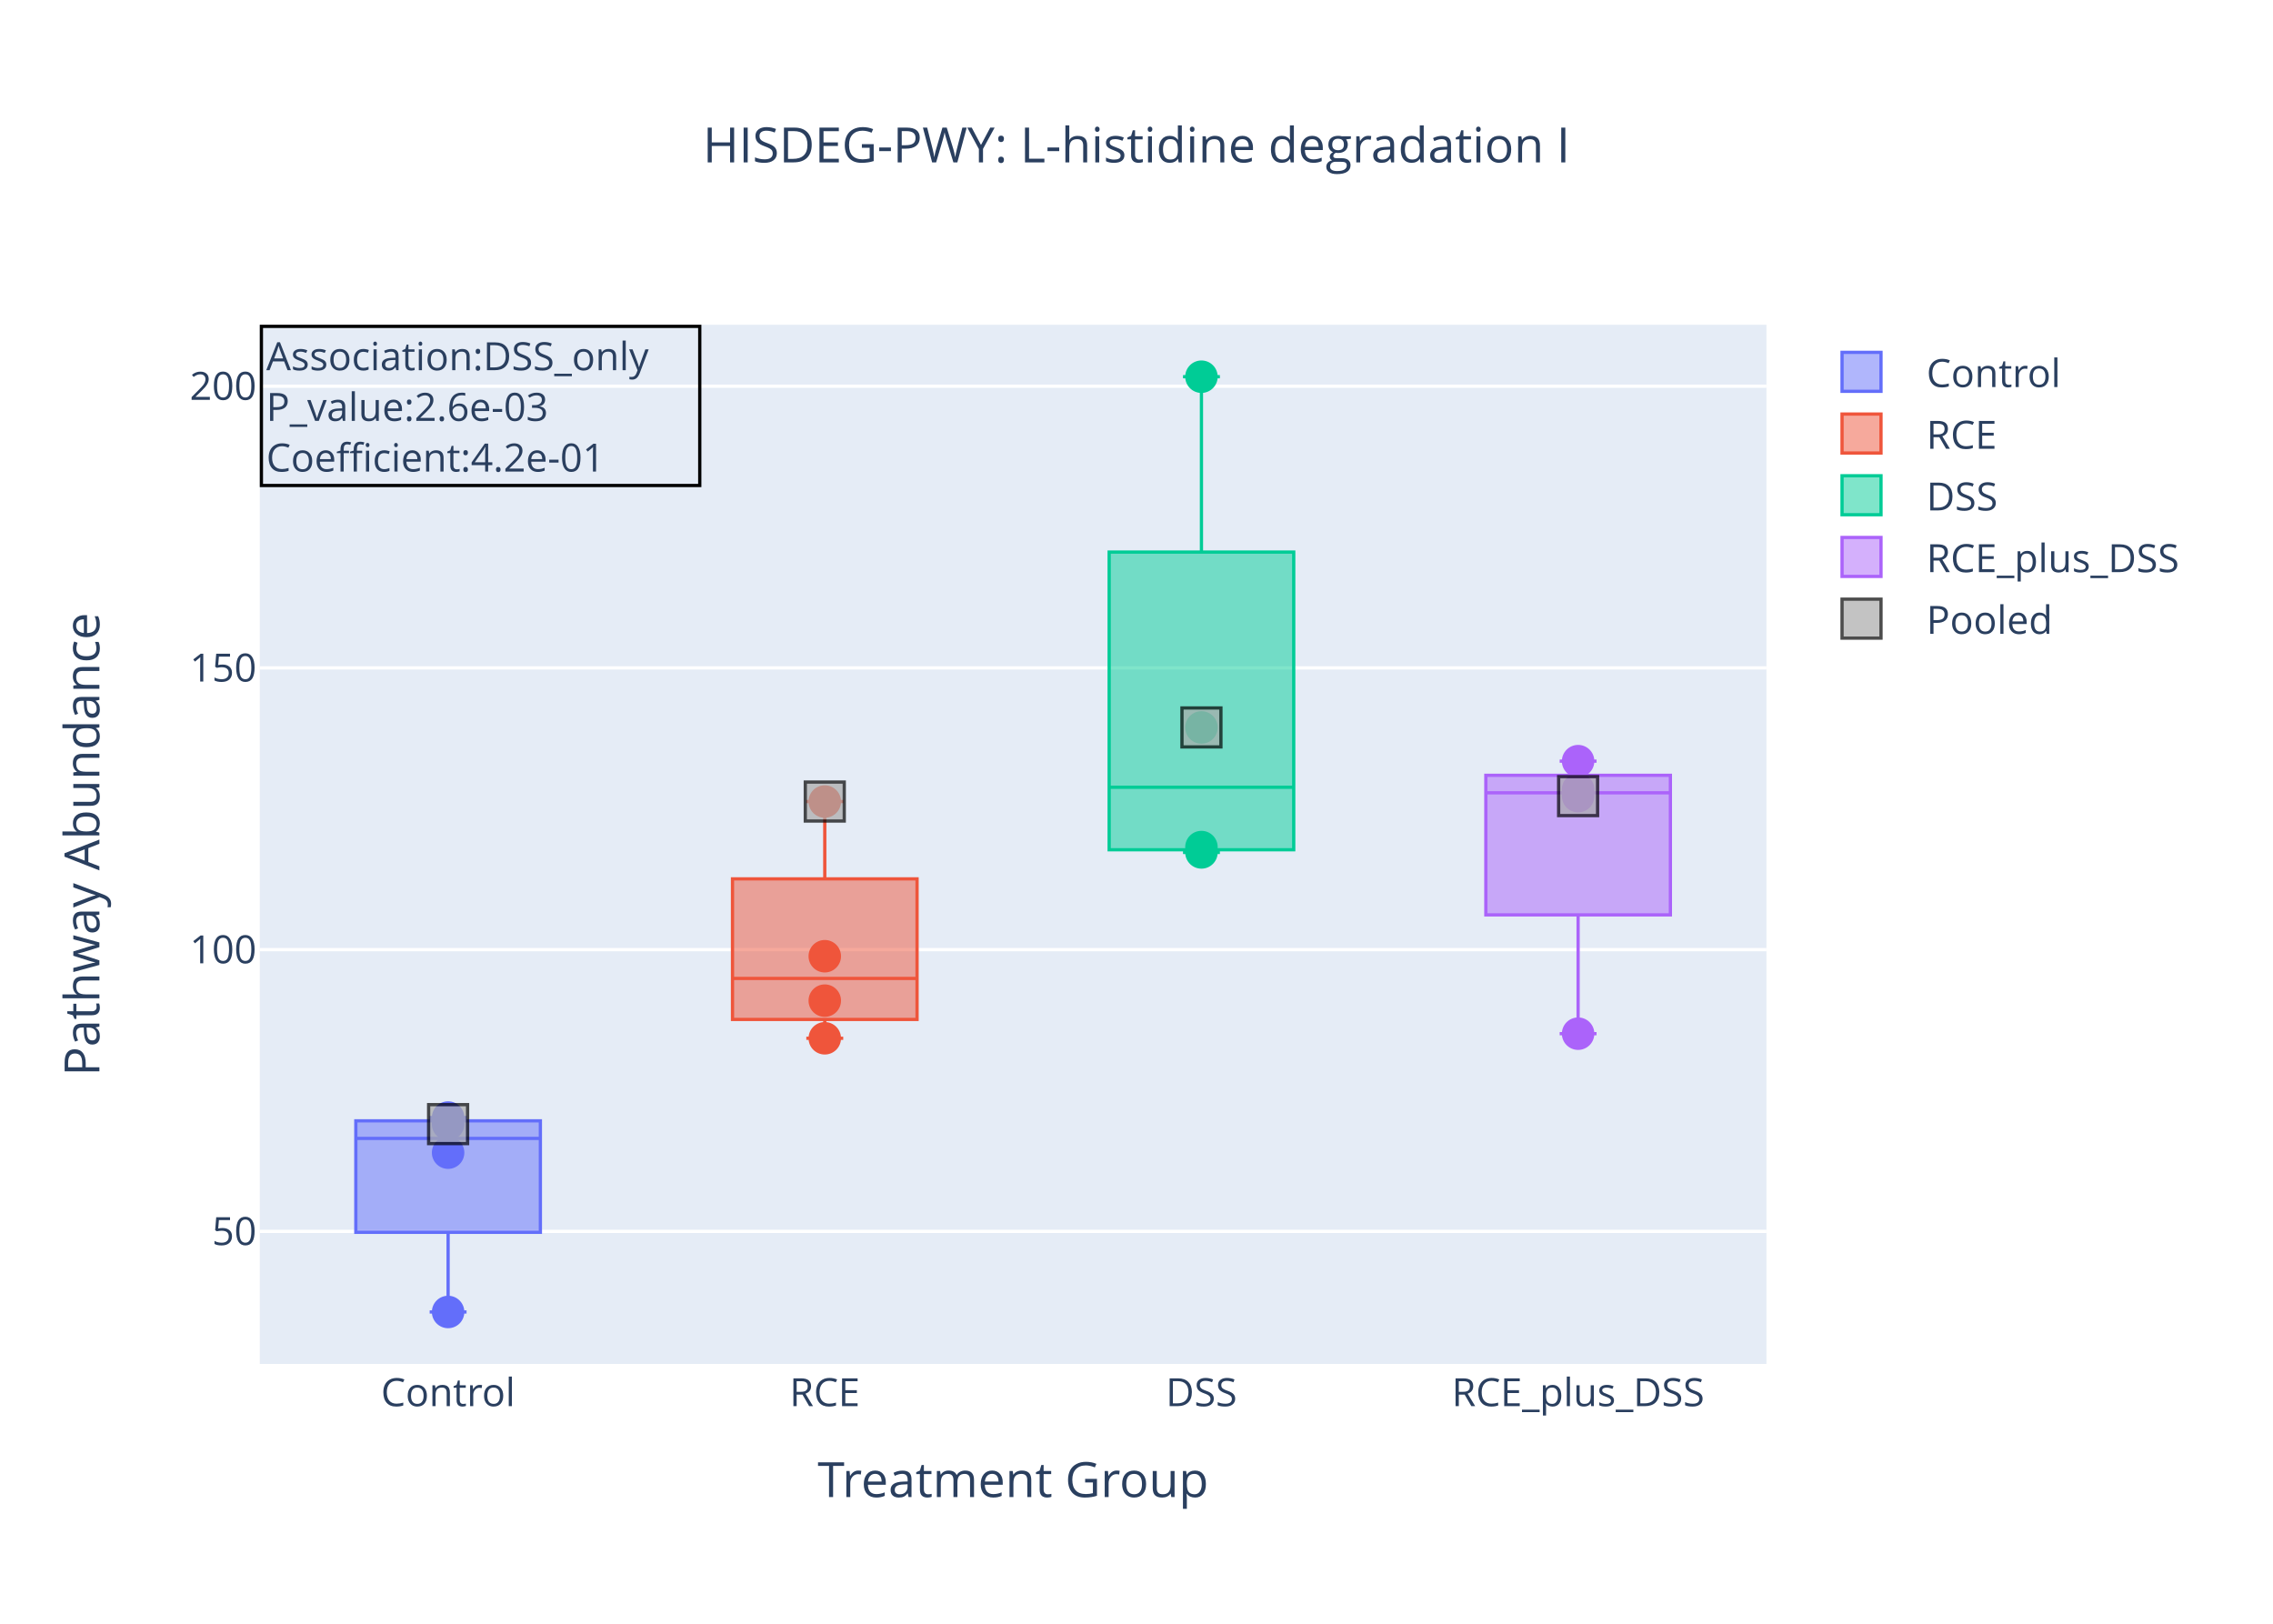
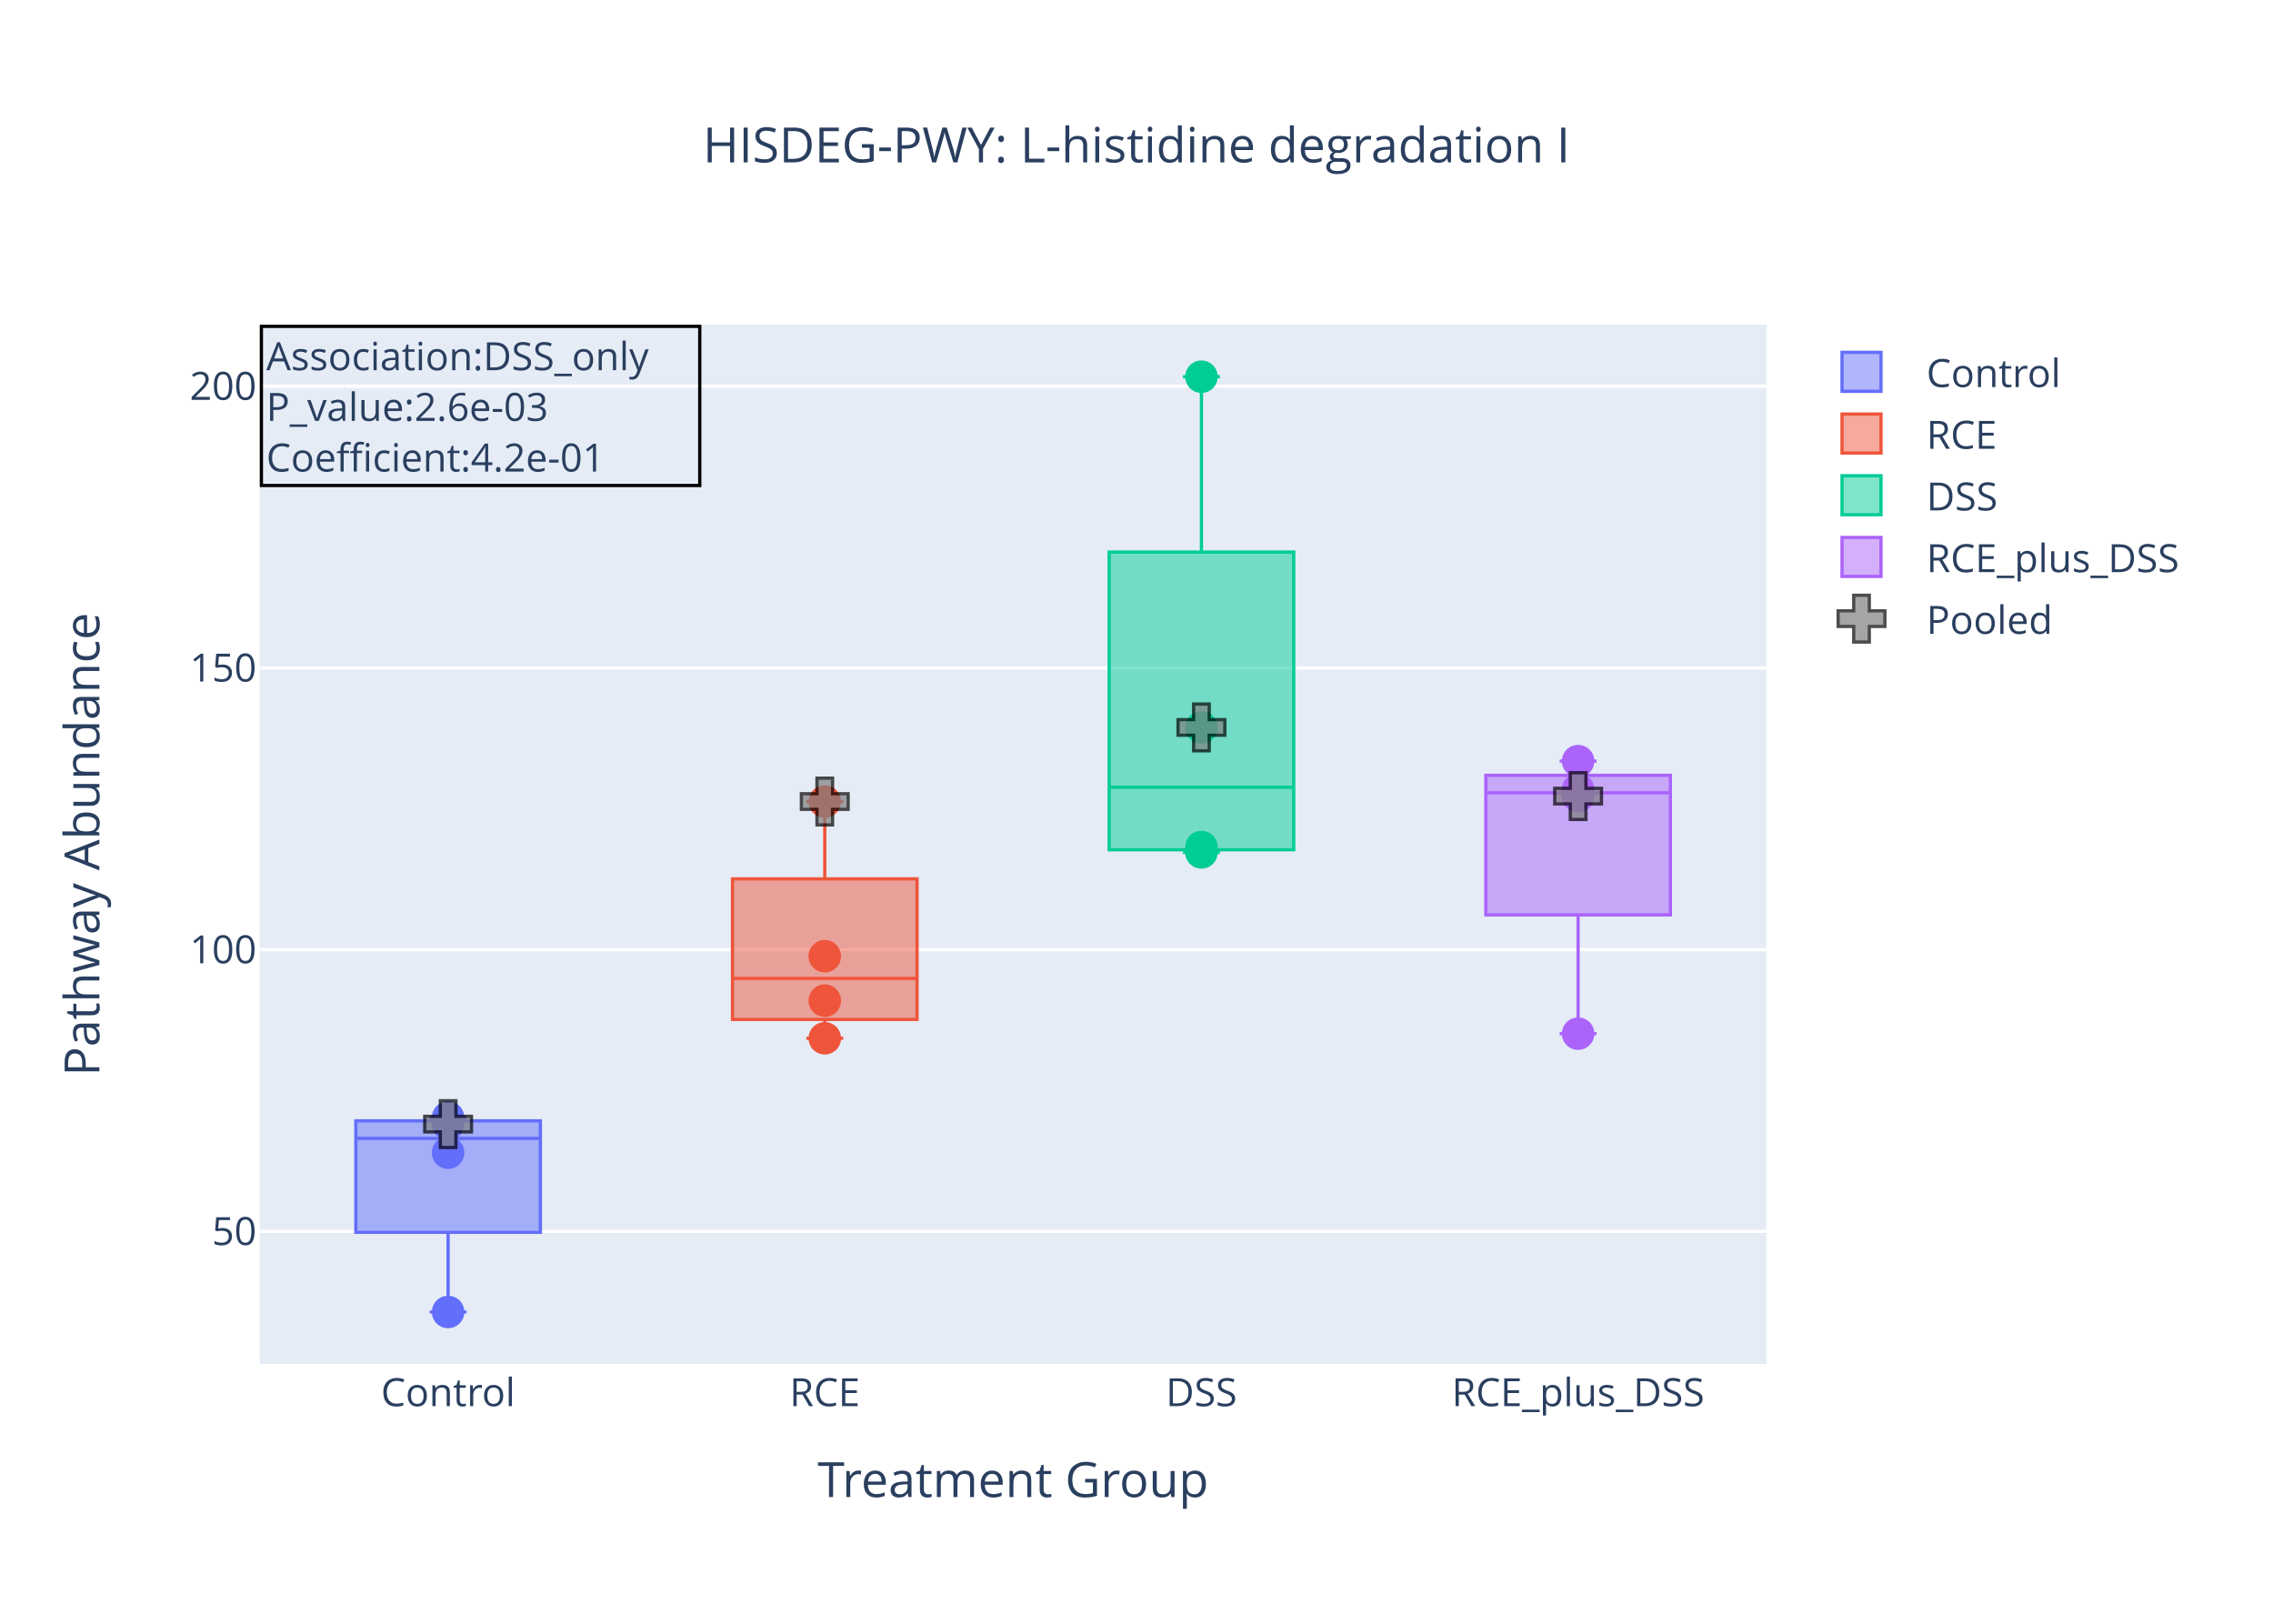
- <svg xmlns="http://www.w3.org/2000/svg" class="main-svg" width="700" height="500" style="" viewBox="0 0 700 500">
+ <svg xmlns="http://www.w3.org/2000/svg" class="main-svg" width="700" height="500" viewBox="0 0 700 500" style="">
  <rect x="0" y="0" width="700" height="500" style="fill: rgb(255, 255, 255); fill-opacity: 1;" />
-   <defs id="defs-478225">
+   <defs id="defs-dd7ada">
    <g class="clips">
-       <clipPath id="clip478225xyplot" class="plotclip">
+       <clipPath id="clipdd7adaxyplot" class="plotclip">
        <rect width="464" height="320" />
      </clipPath>
-       <clipPath class="axesclip" id="clip478225x">
+       <clipPath class="axesclip" id="clipdd7adax">
        <rect x="80" y="0" width="464" height="500" />
      </clipPath>
-       <clipPath class="axesclip" id="clip478225y">
+       <clipPath class="axesclip" id="clipdd7aday">
        <rect x="0" y="100" width="700" height="320" />
      </clipPath>
-       <clipPath class="axesclip" id="clip478225xy">
+       <clipPath class="axesclip" id="clipdd7adaxy">
        <rect x="80" y="100" width="464" height="320" />
      </clipPath>
    </g>
    <g class="gradients" />
    <g class="patterns" />
  </defs>
  <g class="bglayer">
    <rect class="bg" x="80" y="100" width="464" height="320" style="fill: rgb(229, 236, 246); fill-opacity: 1; stroke-width: 0;" />
  </g>
  <g class="layer-below">
    <g class="imagelayer" />
    <g class="shapelayer" />
  </g>
  <g class="cartesianlayer">
    <g class="subplot xy">
      <g class="layer-subplot">
        <g class="shapelayer" />
        <g class="imagelayer" />
      </g>
      <g class="minor-gridlayer">
        <g class="x" />
        <g class="y" />
      </g>
      <g class="gridlayer">
        <g class="x" />
        <g class="y">
          <path class="ygrid crisp" transform="translate(0,379.18)" d="M80,0h464" style="stroke: rgb(255, 255, 255); stroke-opacity: 1; stroke-width: 1px;" />
          <path class="ygrid crisp" transform="translate(0,292.42)" d="M80,0h464" style="stroke: rgb(255, 255, 255); stroke-opacity: 1; stroke-width: 1px;" />
          <path class="ygrid crisp" transform="translate(0,205.67)" d="M80,0h464" style="stroke: rgb(255, 255, 255); stroke-opacity: 1; stroke-width: 1px;" />
          <path class="ygrid crisp" transform="translate(0,118.92)" d="M80,0h464" style="stroke: rgb(255, 255, 255); stroke-opacity: 1; stroke-width: 1px;" />
        </g>
      </g>
      <g class="zerolinelayer" />
      <path class="xlines-below" />
      <path class="ylines-below" />
      <g class="overlines-below" />
      <g class="xaxislayer-below" />
      <g class="yaxislayer-below" />
      <g class="overaxes-below" />
-       <g class="plot" transform="translate(80,100)" clip-path="url(#clip478225xyplot)">
+       <g class="plot" transform="translate(80,100)" clip-path="url(#clipdd7adaxyplot)">
        <g class="boxlayer mlayer">
          <g class="trace boxes" style="opacity: 1;">
            <path class="box" d="M29.58,250.55H86.42M29.58,279.47H86.42V245.14H29.58ZM58,279.47V304M58,245.14V244.13M52.32,304H63.68M52.32,244.13H63.68" style="vector-effect: non-scaling-stroke; stroke-width: 1px; stroke: rgb(99, 110, 250); stroke-opacity: 1; fill: rgb(99, 110, 250); fill-opacity: 0.5;" />
            <g class="points">
              <path class="point" transform="translate(58,304)" d="M5,0A5,5 0 1,1 0,-5A5,5 0 0,1 5,0Z" style="opacity: 1; stroke-width: 0px; fill: rgb(99, 110, 250); fill-opacity: 1;" />
              <path class="point" transform="translate(58,254.94)" d="M5,0A5,5 0 1,1 0,-5A5,5 0 0,1 5,0Z" style="opacity: 1; stroke-width: 0px; fill: rgb(99, 110, 250); fill-opacity: 1;" />
              <path class="point" transform="translate(58,246.15)" d="M5,0A5,5 0 1,1 0,-5A5,5 0 0,1 5,0Z" style="opacity: 1; stroke-width: 0px; fill: rgb(99, 110, 250); fill-opacity: 1;" />
              <path class="point" transform="translate(58,244.13)" d="M5,0A5,5 0 1,1 0,-5A5,5 0 0,1 5,0Z" style="opacity: 1; stroke-width: 0px; fill: rgb(99, 110, 250); fill-opacity: 1;" />
            </g>
          </g>
          <g class="trace boxes" style="opacity: 1;">
            <path class="box" d="M145.58,201.29H202.42M145.58,213.92H202.42V170.63H145.58ZM174,213.92V219.72M174,170.63V146.82M168.32,219.72H179.68M168.32,146.82H179.68" style="vector-effect: non-scaling-stroke; stroke-width: 1px; stroke: rgb(239, 85, 59); stroke-opacity: 1; fill: rgb(239, 85, 59); fill-opacity: 0.5;" />
            <g class="points">
              <path class="point" transform="translate(174,219.72)" d="M5,0A5,5 0 1,1 0,-5A5,5 0 0,1 5,0Z" style="opacity: 1; stroke-width: 0px; fill: rgb(239, 85, 59); fill-opacity: 1;" />
              <path class="point" transform="translate(174,208.13)" d="M5,0A5,5 0 1,1 0,-5A5,5 0 0,1 5,0Z" style="opacity: 1; stroke-width: 0px; fill: rgb(239, 85, 59); fill-opacity: 1;" />
              <path class="point" transform="translate(174,194.45)" d="M5,0A5,5 0 1,1 0,-5A5,5 0 0,1 5,0Z" style="opacity: 1; stroke-width: 0px; fill: rgb(239, 85, 59); fill-opacity: 1;" />
              <path class="point" transform="translate(174,146.82)" d="M5,0A5,5 0 1,1 0,-5A5,5 0 0,1 5,0Z" style="opacity: 1; stroke-width: 0px; fill: rgb(239, 85, 59); fill-opacity: 1;" />
            </g>
          </g>
          <g class="trace boxes" style="opacity: 1;">
            <path class="box" d="M261.58,142.42H318.42M261.58,161.67H318.42V70H261.58ZM290,161.67V162.49M290,70V16M284.32,162.49H295.68M284.32,16H295.68" style="vector-effect: non-scaling-stroke; stroke-width: 1px; stroke: rgb(0, 204, 150); stroke-opacity: 1; fill: rgb(0, 204, 150); fill-opacity: 0.5;" />
            <g class="points">
              <path class="point" transform="translate(290,162.49)" d="M5,0A5,5 0 1,1 0,-5A5,5 0 0,1 5,0Z" style="opacity: 1; stroke-width: 0px; fill: rgb(0, 204, 150); fill-opacity: 1;" />
              <path class="point" transform="translate(290,160.84)" d="M5,0A5,5 0 1,1 0,-5A5,5 0 0,1 5,0Z" style="opacity: 1; stroke-width: 0px; fill: rgb(0, 204, 150); fill-opacity: 1;" />
              <path class="point" transform="translate(290,124)" d="M5,0A5,5 0 1,1 0,-5A5,5 0 0,1 5,0Z" style="opacity: 1; stroke-width: 0px; fill: rgb(0, 204, 150); fill-opacity: 1;" />
              <path class="point" transform="translate(290,16)" d="M5,0A5,5 0 1,1 0,-5A5,5 0 0,1 5,0Z" style="opacity: 1; stroke-width: 0px; fill: rgb(0, 204, 150); fill-opacity: 1;" />
            </g>
          </g>
          <g class="trace boxes" style="opacity: 1;">
            <path class="box" d="M377.58,144.13H434.42M377.58,181.72H434.42V138.74H377.58ZM406,181.72V218.3M406,138.74V134.38M400.32,218.3H411.68M400.32,134.38H411.68" style="vector-effect: non-scaling-stroke; stroke-width: 1px; stroke: rgb(171, 99, 250); stroke-opacity: 1; fill: rgb(171, 99, 250); fill-opacity: 0.5;" />
            <g class="points">
              <path class="point" transform="translate(406,218.3)" d="M5,0A5,5 0 1,1 0,-5A5,5 0 0,1 5,0Z" style="opacity: 1; stroke-width: 0px; fill: rgb(171, 99, 250); fill-opacity: 1;" />
              <path class="point" transform="translate(406,145.15)" d="M5,0A5,5 0 1,1 0,-5A5,5 0 0,1 5,0Z" style="opacity: 1; stroke-width: 0px; fill: rgb(171, 99, 250); fill-opacity: 1;" />
              <path class="point" transform="translate(406,143.11)" d="M5,0A5,5 0 1,1 0,-5A5,5 0 0,1 5,0Z" style="opacity: 1; stroke-width: 0px; fill: rgb(171, 99, 250); fill-opacity: 1;" />
              <path class="point" transform="translate(406,134.38)" d="M5,0A5,5 0 1,1 0,-5A5,5 0 0,1 5,0Z" style="opacity: 1; stroke-width: 0px; fill: rgb(171, 99, 250); fill-opacity: 1;" />
            </g>
          </g>
        </g>
        <g class="scatterlayer mlayer">
-           <g class="trace scatter traceb35cf3" style="stroke-miterlimit: 2; opacity: 1;">
+           <g class="trace scatter trace6e2370" style="stroke-miterlimit: 2; opacity: 1;">
            <g class="fills" />
            <g class="errorbars" />
            <g class="lines" />
            <g class="points">
-               <path class="point" transform="translate(58,246.15)" d="M6,6H-6V-6H6Z" style="opacity: 0.7; stroke-width: 1px; fill: rgb(169, 169, 169); fill-opacity: 1; stroke: rgb(0, 0, 0); stroke-opacity: 1;" />
-               <path class="point" transform="translate(290,124)" d="M6,6H-6V-6H6Z" style="opacity: 0.7; stroke-width: 1px; fill: rgb(169, 169, 169); fill-opacity: 1; stroke: rgb(0, 0, 0); stroke-opacity: 1;" />
-               <path class="point" transform="translate(174,146.82)" d="M6,6H-6V-6H6Z" style="opacity: 0.7; stroke-width: 1px; fill: rgb(169, 169, 169); fill-opacity: 1; stroke: rgb(0, 0, 0); stroke-opacity: 1;" />
-               <path class="point" transform="translate(406,145.15)" d="M6,6H-6V-6H6Z" style="opacity: 0.7; stroke-width: 1px; fill: rgb(169, 169, 169); fill-opacity: 1; stroke: rgb(0, 0, 0); stroke-opacity: 1;" />
+               <path class="point" transform="translate(58,246.15)" d="M7.2,2.4H2.4V7.2H-2.4V2.4H-7.2V-2.4H-2.4V-7.2H2.4V-2.4H7.2Z" style="opacity: 0.7; stroke-width: 1px; fill: rgb(127, 127, 127); fill-opacity: 1; stroke: rgb(0, 0, 0); stroke-opacity: 1;" />
+               <path class="point" transform="translate(290,124)" d="M7.2,2.4H2.4V7.2H-2.4V2.4H-7.2V-2.4H-2.4V-7.2H2.4V-2.4H7.2Z" style="opacity: 0.7; stroke-width: 1px; fill: rgb(127, 127, 127); fill-opacity: 1; stroke: rgb(0, 0, 0); stroke-opacity: 1;" />
+               <path class="point" transform="translate(174,146.82)" d="M7.2,2.4H2.4V7.2H-2.4V2.4H-7.2V-2.4H-2.4V-7.2H2.4V-2.4H7.2Z" style="opacity: 0.7; stroke-width: 1px; fill: rgb(127, 127, 127); fill-opacity: 1; stroke: rgb(0, 0, 0); stroke-opacity: 1;" />
+               <path class="point" transform="translate(406,145.15)" d="M7.2,2.4H2.4V7.2H-2.4V2.4H-7.2V-2.4H-2.4V-7.2H2.4V-2.4H7.2Z" style="opacity: 0.7; stroke-width: 1px; fill: rgb(127, 127, 127); fill-opacity: 1; stroke: rgb(0, 0, 0); stroke-opacity: 1;" />
            </g>
            <g class="text" />
          </g>
        </g>
      </g>
      <g class="overplot" />
      <path class="xlines-above crisp" d="M0,0" style="fill: none;" />
      <path class="ylines-above crisp" d="M0,0" style="fill: none;" />
      <g class="overlines-above" />
      <g class="xaxislayer-above">
        <g class="xtick">
          <text text-anchor="middle" x="0" y="433" transform="translate(138,0)" style="font-family: 'Open Sans', verdana, arial, sans-serif; font-size: 12px; fill: rgb(42, 63, 95); fill-opacity: 1; white-space: pre; opacity: 1;">Control</text>
        </g>
        <g class="xtick">
          <text text-anchor="middle" x="0" y="433" transform="translate(254,0)" style="font-family: 'Open Sans', verdana, arial, sans-serif; font-size: 12px; fill: rgb(42, 63, 95); fill-opacity: 1; white-space: pre; opacity: 1;">RCE</text>
        </g>
        <g class="xtick">
          <text text-anchor="middle" x="0" y="433" transform="translate(370,0)" style="font-family: 'Open Sans', verdana, arial, sans-serif; font-size: 12px; fill: rgb(42, 63, 95); fill-opacity: 1; white-space: pre; opacity: 1;">DSS</text>
        </g>
        <g class="xtick">
          <text text-anchor="middle" x="0" y="433" transform="translate(486,0)" style="font-family: 'Open Sans', verdana, arial, sans-serif; font-size: 12px; fill: rgb(42, 63, 95); fill-opacity: 1; white-space: pre; opacity: 1;">RCE_plus_DSS</text>
        </g>
      </g>
      <g class="yaxislayer-above">
        <g class="ytick">
          <text text-anchor="end" x="79" y="4.2" transform="translate(0,379.18)" style="font-family: 'Open Sans', verdana, arial, sans-serif; font-size: 12px; fill: rgb(42, 63, 95); fill-opacity: 1; white-space: pre; opacity: 1;">50</text>
        </g>
        <g class="ytick">
          <text text-anchor="end" x="79" y="4.2" style="font-family: 'Open Sans', verdana, arial, sans-serif; font-size: 12px; fill: rgb(42, 63, 95); fill-opacity: 1; white-space: pre; opacity: 1;" transform="translate(0,292.42)">100</text>
        </g>
        <g class="ytick">
          <text text-anchor="end" x="79" y="4.2" style="font-family: 'Open Sans', verdana, arial, sans-serif; font-size: 12px; fill: rgb(42, 63, 95); fill-opacity: 1; white-space: pre; opacity: 1;" transform="translate(0,205.67)">150</text>
        </g>
        <g class="ytick">
          <text text-anchor="end" x="79" y="4.2" style="font-family: 'Open Sans', verdana, arial, sans-serif; font-size: 12px; fill: rgb(42, 63, 95); fill-opacity: 1; white-space: pre; opacity: 1;" transform="translate(0,118.92)">200</text>
        </g>
      </g>
      <g class="overaxes-above" />
    </g>
  </g>
  <g class="polarlayer" />
  <g class="smithlayer" />
  <g class="ternarylayer" />
  <g class="geolayer" />
  <g class="funnelarealayer" />
  <g class="pielayer" />
  <g class="iciclelayer" />
  <g class="treemaplayer" />
  <g class="sunburstlayer" />
  <g class="glimages" />
-   <defs id="topdefs-478225">
+   <defs id="topdefs-dd7ada">
    <g class="clips" />
-     <clipPath id="legend478225">
+     <clipPath id="legenddd7ada">
      <rect width="135" height="105" x="0" y="0" />
    </clipPath>
  </defs>
  <g class="layer-above">
    <g class="imagelayer" />
    <g class="shapelayer" />
  </g>
  <g class="infolayer">
    <g class="legend" pointer-events="all" transform="translate(553.28,100)">
      <rect class="bg" shape-rendering="crispEdges" width="135" height="105" x="0" y="0" style="stroke: rgb(68, 68, 68); stroke-opacity: 1; fill: rgb(255, 255, 255); fill-opacity: 1; stroke-width: 0px;" />
-       <g class="scrollbox" transform="" clip-path="url(#legend478225)">
+       <g class="scrollbox" transform="" clip-path="url(#legenddd7ada)">
        <g class="groups">
          <g class="traces" transform="translate(0,14.5)" style="opacity: 1;">
            <text class="legendtext" text-anchor="start" x="40" y="4.68" style="font-family: 'Open Sans', verdana, arial, sans-serif; font-size: 12px; fill: rgb(42, 63, 95); fill-opacity: 1; white-space: pre;">Control</text>
            <g class="layers" style="opacity: 1;">
              <g class="legendfill" />
              <g class="legendlines" />
              <g class="legendsymbols">
                <g class="legendpoints">
                  <path class="legendbox" d="M6,6H-6V-6H6Z" transform="translate(20,0)" style="stroke-width: 1px; fill: rgb(99, 110, 250); fill-opacity: 0.5; stroke: rgb(99, 110, 250); stroke-opacity: 1;" />
                </g>
              </g>
            </g>
            <rect class="legendtoggle" x="0" y="-9.5" width="129.844" height="19" style="fill: rgb(0, 0, 0); fill-opacity: 0;" />
          </g>
          <g class="traces" transform="translate(0,33.5)" style="opacity: 1;">
            <text class="legendtext" text-anchor="start" x="40" y="4.68" style="font-family: 'Open Sans', verdana, arial, sans-serif; font-size: 12px; fill: rgb(42, 63, 95); fill-opacity: 1; white-space: pre;">RCE</text>
            <g class="layers" style="opacity: 1;">
              <g class="legendfill" />
              <g class="legendlines" />
              <g class="legendsymbols">
                <g class="legendpoints">
                  <path class="legendbox" d="M6,6H-6V-6H6Z" transform="translate(20,0)" style="stroke-width: 1px; fill: rgb(239, 85, 59); fill-opacity: 0.5; stroke: rgb(239, 85, 59); stroke-opacity: 1;" />
                </g>
              </g>
            </g>
            <rect class="legendtoggle" x="0" y="-9.5" width="129.844" height="19" style="fill: rgb(0, 0, 0); fill-opacity: 0;" />
          </g>
          <g class="traces" transform="translate(0,52.5)" style="opacity: 1;">
            <text class="legendtext" text-anchor="start" x="40" y="4.68" style="font-family: 'Open Sans', verdana, arial, sans-serif; font-size: 12px; fill: rgb(42, 63, 95); fill-opacity: 1; white-space: pre;">DSS</text>
            <g class="layers" style="opacity: 1;">
              <g class="legendfill" />
              <g class="legendlines" />
              <g class="legendsymbols">
                <g class="legendpoints">
                  <path class="legendbox" d="M6,6H-6V-6H6Z" transform="translate(20,0)" style="stroke-width: 1px; fill: rgb(0, 204, 150); fill-opacity: 0.5; stroke: rgb(0, 204, 150); stroke-opacity: 1;" />
                </g>
              </g>
            </g>
            <rect class="legendtoggle" x="0" y="-9.5" width="129.844" height="19" style="fill: rgb(0, 0, 0); fill-opacity: 0;" />
          </g>
          <g class="traces" transform="translate(0,71.5)" style="opacity: 1;">
            <text class="legendtext" text-anchor="start" x="40" y="4.68" style="font-family: 'Open Sans', verdana, arial, sans-serif; font-size: 12px; fill: rgb(42, 63, 95); fill-opacity: 1; white-space: pre;">RCE_plus_DSS</text>
            <g class="layers" style="opacity: 1;">
              <g class="legendfill" />
              <g class="legendlines" />
              <g class="legendsymbols">
                <g class="legendpoints">
                  <path class="legendbox" d="M6,6H-6V-6H6Z" transform="translate(20,0)" style="stroke-width: 1px; fill: rgb(171, 99, 250); fill-opacity: 0.5; stroke: rgb(171, 99, 250); stroke-opacity: 1;" />
                </g>
              </g>
            </g>
            <rect class="legendtoggle" x="0" y="-9.5" width="129.844" height="19" style="fill: rgb(0, 0, 0); fill-opacity: 0;" />
          </g>
          <g class="traces" transform="translate(0,90.5)" style="opacity: 1;">
            <text class="legendtext" text-anchor="start" x="40" y="4.68" style="font-family: 'Open Sans', verdana, arial, sans-serif; font-size: 12px; fill: rgb(42, 63, 95); fill-opacity: 1; white-space: pre;">Pooled</text>
            <g class="layers" style="opacity: 1;">
              <g class="legendfill" />
              <g class="legendlines" />
              <g class="legendsymbols">
                <g class="legendpoints">
-                   <path class="scatterpts" transform="translate(20,0)" d="M6,6H-6V-6H6Z" style="opacity: 0.7; stroke-width: 1px; fill: rgb(169, 169, 169); fill-opacity: 1; stroke: rgb(0, 0, 0); stroke-opacity: 1;" />
+                   <path class="scatterpts" transform="translate(20,0)" d="M7.2,2.4H2.4V7.2H-2.4V2.4H-7.2V-2.4H-2.4V-7.2H2.4V-2.4H7.2Z" style="opacity: 0.7; stroke-width: 1px; fill: rgb(127, 127, 127); fill-opacity: 1; stroke: rgb(0, 0, 0); stroke-opacity: 1;" />
                </g>
              </g>
            </g>
            <rect class="legendtoggle" x="0" y="-9.5" width="129.844" height="19" style="fill: rgb(0, 0, 0); fill-opacity: 0;" />
          </g>
        </g>
      </g>
      <rect class="scrollbar" rx="20" ry="3" width="0" height="0" x="0" y="0" style="fill: rgb(128, 139, 164); fill-opacity: 1;" />
    </g>
    <g class="g-gtitle">
      <text class="gtitle" x="350" y="50" text-anchor="middle" dy="0em" style="font-family: 'Open Sans', verdana, arial, sans-serif; font-size: 15px; fill: rgb(42, 63, 95); opacity: 1; font-weight: normal; white-space: pre;">HISDEG-PWY: L-histidine degradation I</text>
    </g>
    <g class="g-xtitle">
      <text class="xtitle" x="312" y="461" text-anchor="middle" style="font-family: 'Open Sans', verdana, arial, sans-serif; font-size: 15px; fill: rgb(42, 63, 95); opacity: 1; font-weight: normal; white-space: pre;">Treatment Group</text>
    </g>
    <g class="g-ytitle">
      <text class="ytitle" transform="rotate(-90,30.60938,260)" x="30.609" y="260" text-anchor="middle" style="font-family: 'Open Sans', verdana, arial, sans-serif; font-size: 15px; fill: rgb(42, 63, 95); opacity: 1; font-weight: normal; white-space: pre;">Pathway Abundance</text>
    </g>
    <g class="annotation" data-index="0" style="opacity: 1;">
      <g class="annotation-text-g" transform="rotate(0,148,125)">
        <g class="cursor-pointer" transform="translate(80,100)">
          <rect class="bg" x="0.5" y="0.5" width="135" height="49" style="stroke-width: 1px; stroke: rgb(0, 0, 0); stroke-opacity: 1; fill: rgb(0, 0, 0); fill-opacity: 0;" />
          <text class="annotation-text" text-anchor="start" x="2" y="14" style="font-family: 'Open Sans', verdana, arial, sans-serif; font-size: 12px; fill: rgb(42, 63, 95); fill-opacity: 1; white-space: pre;">
            <tspan class="line" dy="0em" x="2" y="14">Association:DSS_only</tspan>
            <tspan class="line" dy="1.3em" x="2" y="14">P_value:2.6e-03</tspan>
            <tspan class="line" dy="2.6em" x="2" y="14">Coefficient:4.2e-01</tspan>
          </text>
        </g>
      </g>
    </g>
  </g>
</svg>
